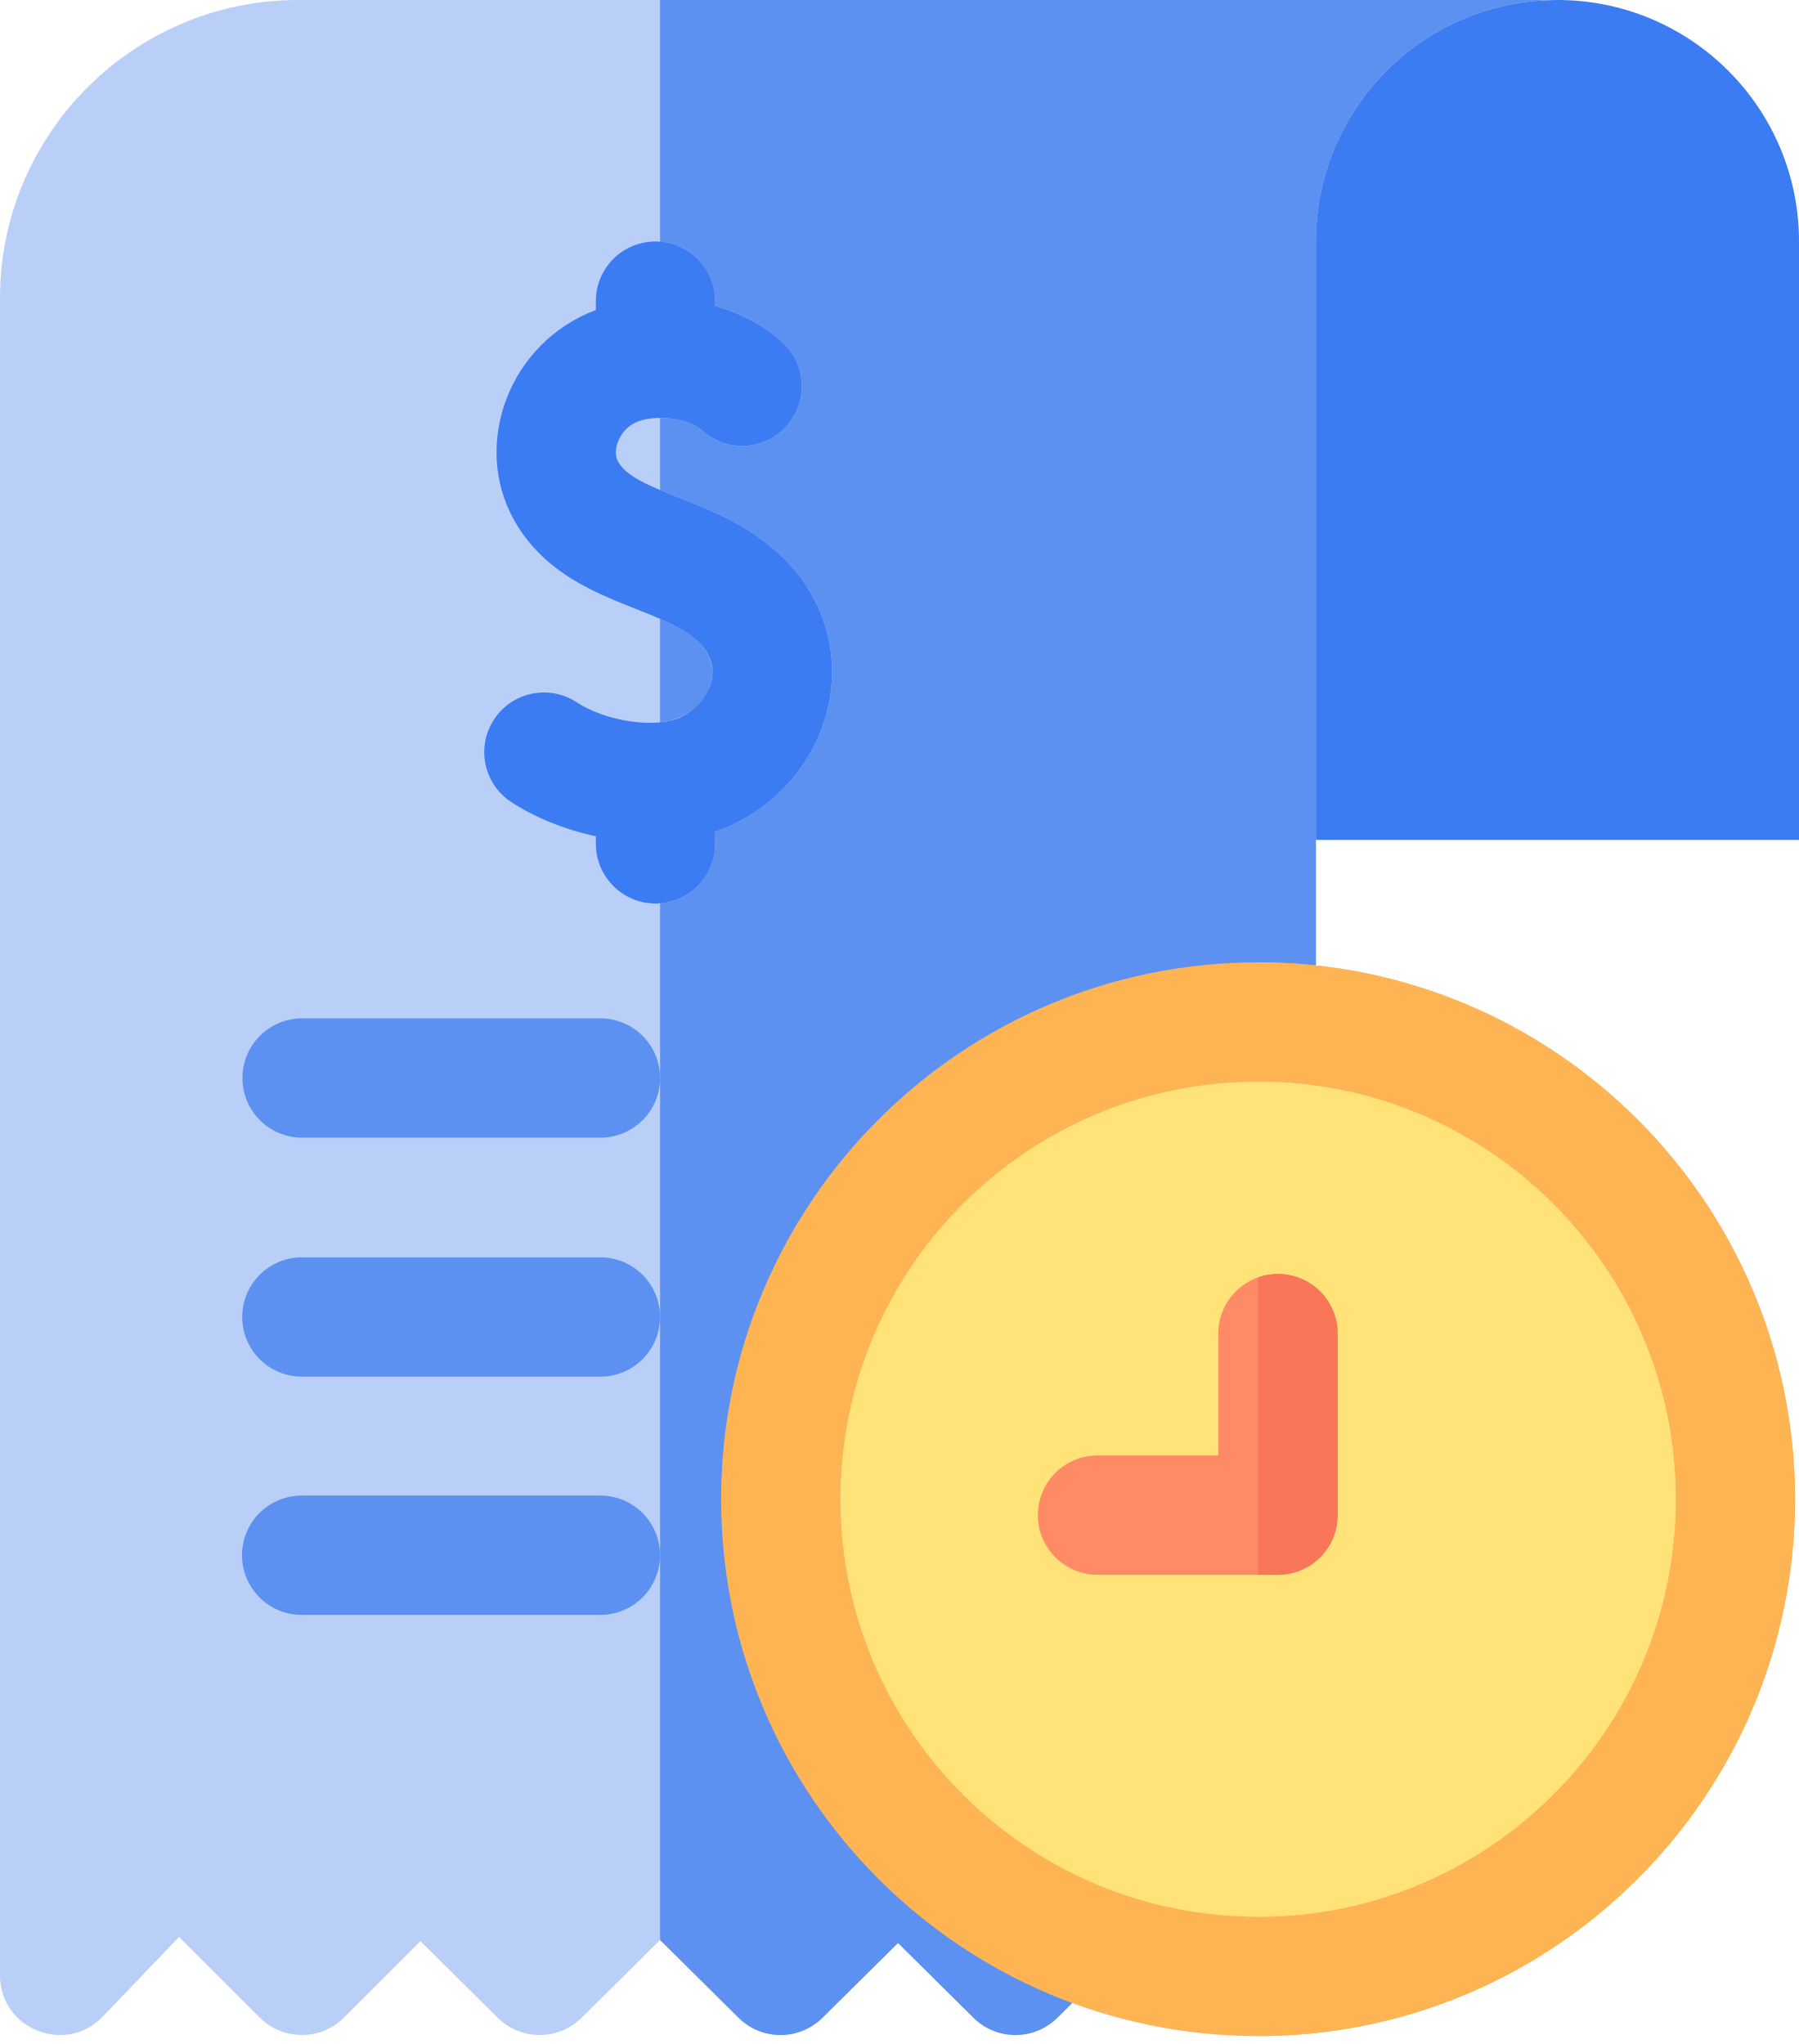
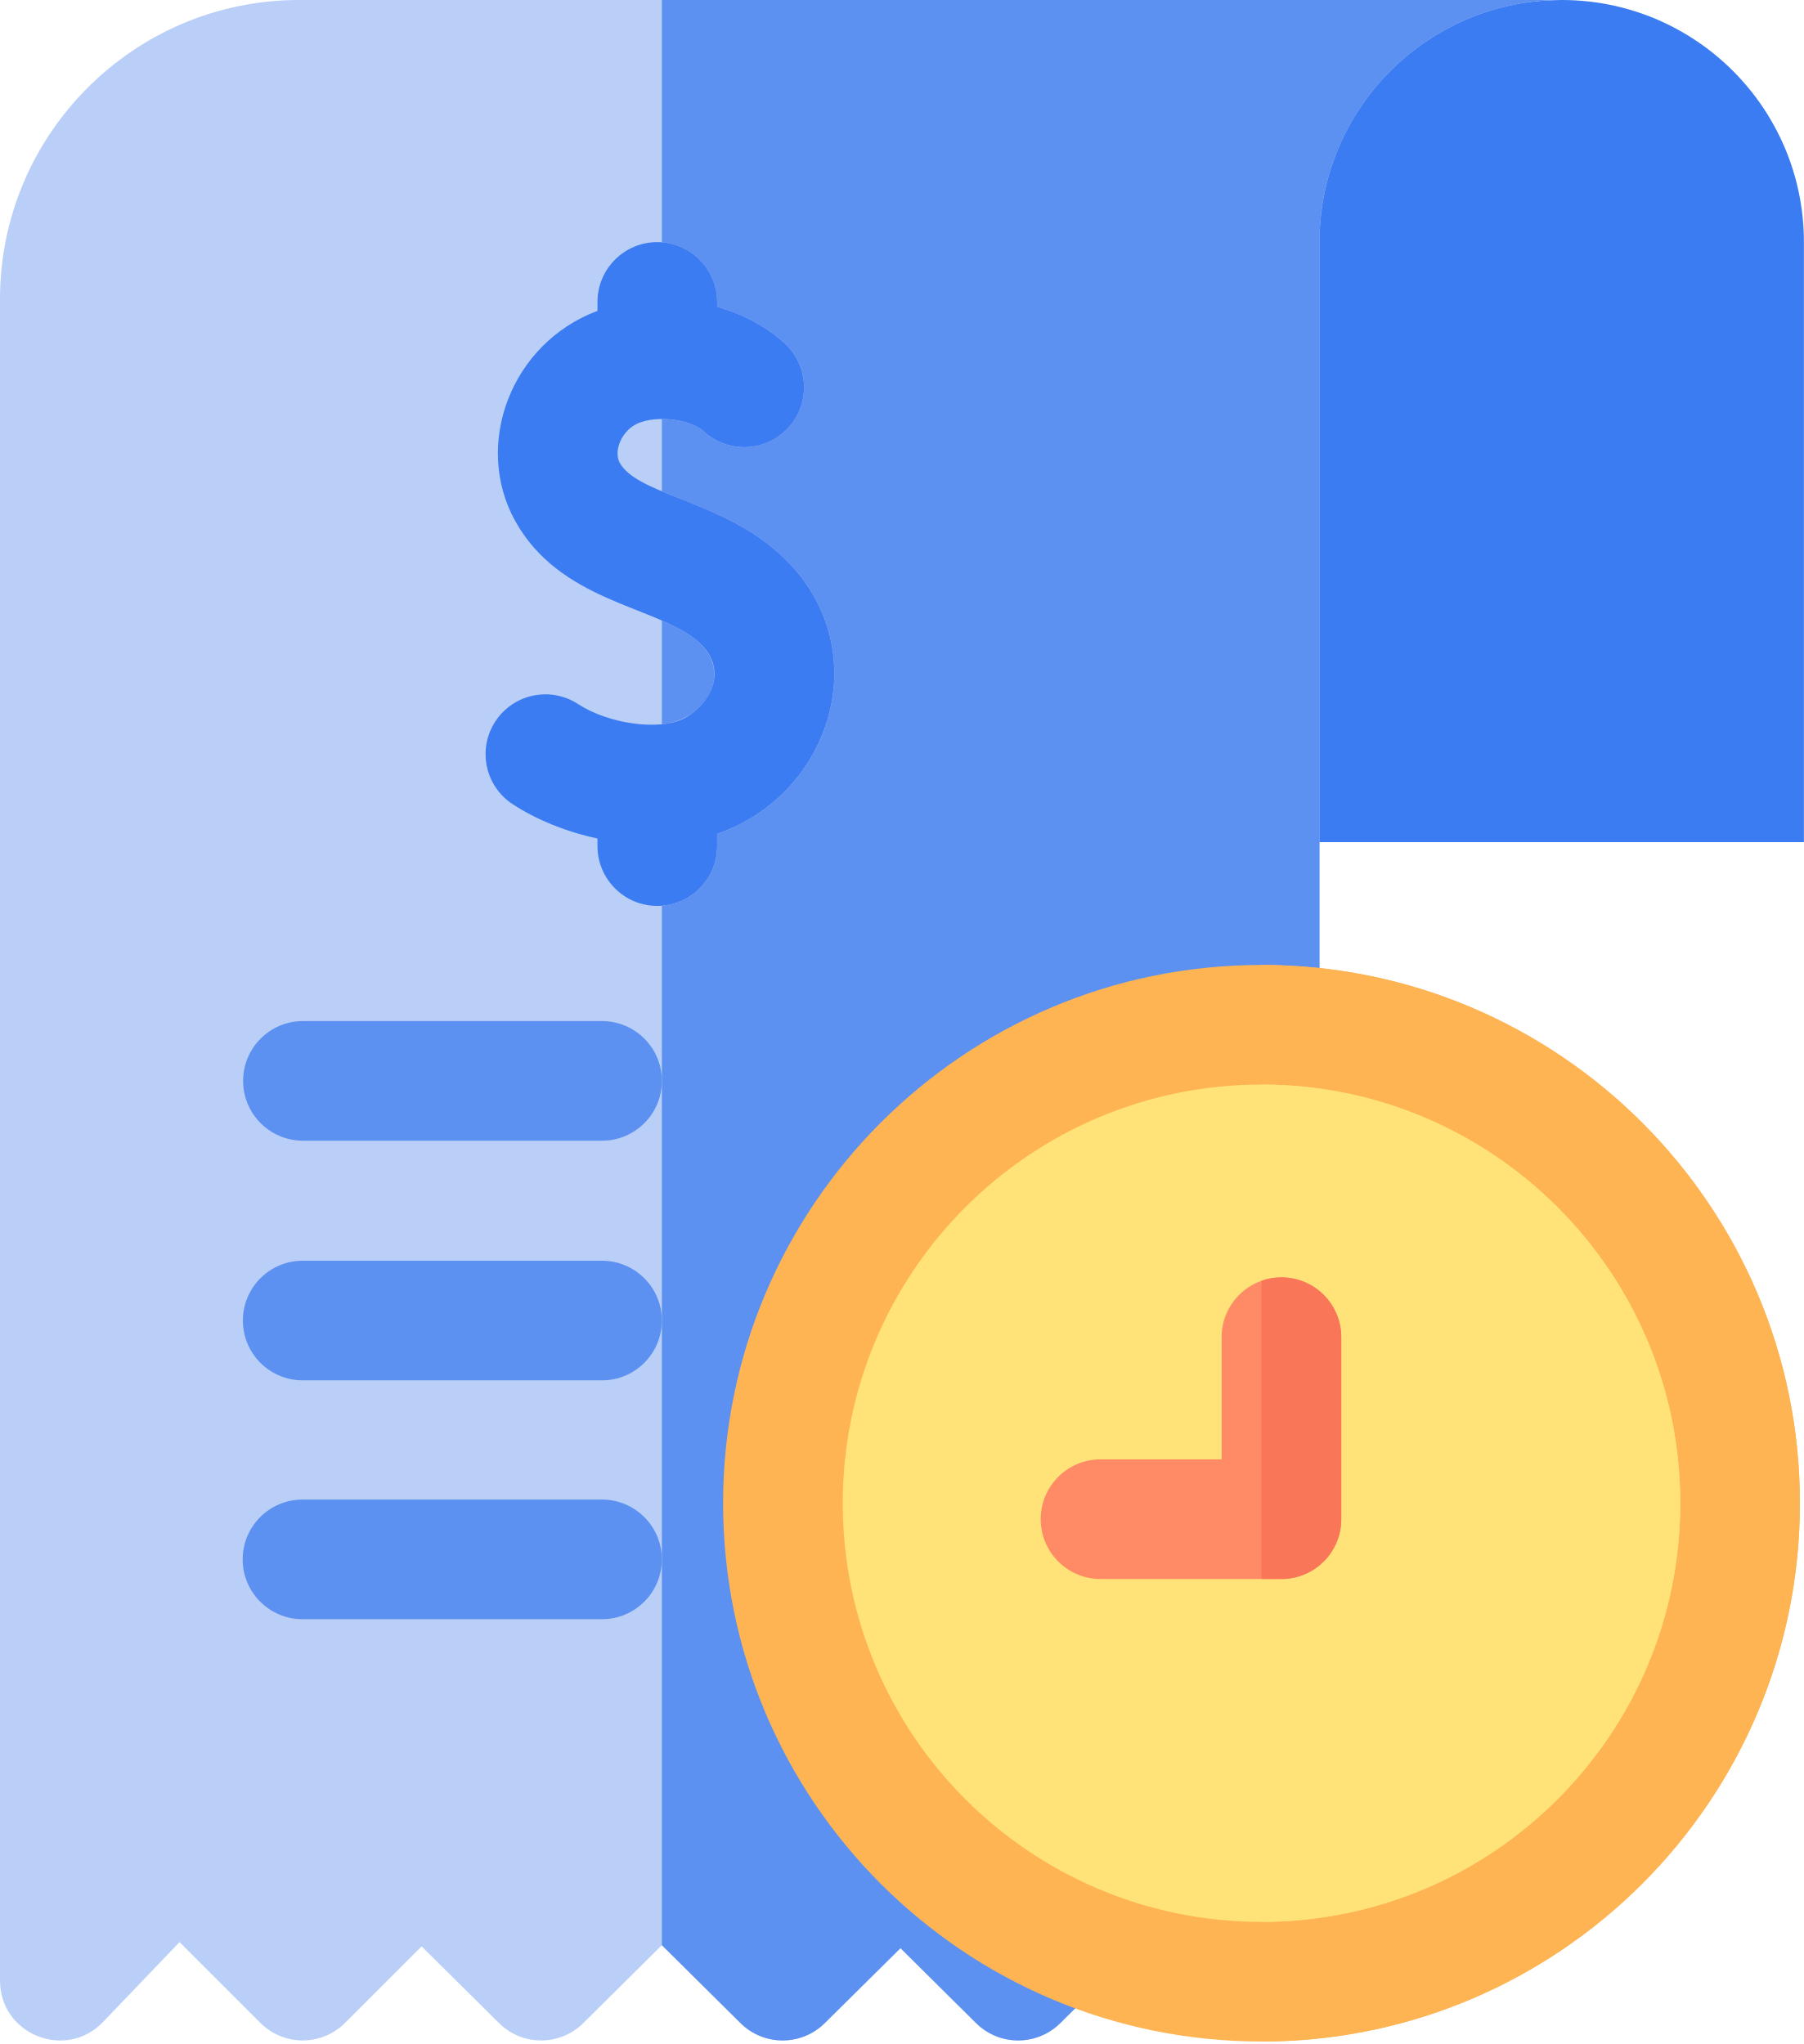
- <svg xmlns="http://www.w3.org/2000/svg" width="110" height="125" viewBox="0 0 110 125" fill="none">
-   <path d="M95.23 0C85.73 0 78.029 7.701 78.029 17.201V51.362H110V14.769C110 6.612 103.387 0 95.23 0V0Z" fill="#3B7CF2" />
-   <path d="M80.461 14.769C80.461 6.612 87.073 0 95.23 0H18.235C8.18 0 0 8.18 0 18.235V120.802C0 124.092 4.018 125.69 6.283 123.325L10.949 118.452L15.879 123.381C17.303 124.806 19.613 124.806 21.037 123.382L25.709 118.712L30.43 123.393C31.853 124.803 34.145 124.802 35.567 123.393L40.361 118.64L45.156 123.393C46.577 124.801 48.868 124.802 50.29 123.395L54.91 118.823L59.519 123.392C60.941 124.802 63.233 124.802 64.656 123.393L69.449 118.64L74.244 123.393C76.543 125.671 80.46 124.037 80.46 120.802C80.461 115.75 80.461 17.937 80.461 14.769V14.769Z" fill="#B7CDF7" fill-opacity="0.96" />
-   <path d="M95.23 0C87.074 0 80.461 6.612 80.461 14.769V120.802C80.461 124.037 76.543 125.671 74.245 123.392L69.449 118.64L64.656 123.392C63.233 124.803 60.942 124.803 59.52 123.392L54.911 118.822L50.291 123.395C48.868 124.803 46.577 124.803 45.157 123.392L40.361 118.64V0H95.23Z" fill="#5C91F1" />
-   <path d="M43.729 50.862V51.606C43.729 53.525 42.246 55.101 40.361 55.242V44.174C43.072 43.924 44.853 40.898 42.37 38.96C41.818 38.529 41.129 38.177 40.361 37.844V29.969C42.233 30.755 44.738 31.559 46.854 33.206C53.778 38.602 51.127 48.299 43.729 50.862Z" fill="#D0D0F4" />
-   <path d="M42.907 26.304C42.408 25.844 41.36 25.555 40.361 25.557V14.779C42.246 14.92 43.729 16.496 43.729 18.415V18.716C45.283 19.151 46.72 19.896 47.854 20.941C49.335 22.308 49.43 24.616 48.063 26.097C46.696 27.578 44.388 27.671 42.907 26.304V26.304Z" fill="#D0D0F4" />
-   <path d="M18.472 69.573H36.712C38.726 69.573 40.36 67.94 40.36 65.925C40.36 63.911 38.726 62.277 36.712 62.277H18.472C16.457 62.277 14.824 63.911 14.824 65.925C14.824 67.94 16.457 69.573 18.472 69.573Z" fill="#5C91F1" />
-   <path d="M36.71 76.893H18.459C16.444 76.893 14.81 78.526 14.81 80.541C14.81 82.556 16.444 84.189 18.459 84.189H36.71C38.725 84.189 40.358 82.556 40.358 80.541C40.358 78.526 38.725 76.893 36.71 76.893Z" fill="#5C91F1" />
-   <path d="M36.71 91.461H18.446C16.431 91.461 14.798 93.094 14.798 95.109C14.798 97.123 16.431 98.757 18.446 98.757H36.71C38.725 98.757 40.358 97.123 40.358 95.109C40.358 93.094 38.725 91.461 36.71 91.461Z" fill="#5C91F1" />
-   <path d="M76.925 124.516C95.058 124.516 109.757 109.817 109.757 91.684C109.757 73.552 95.058 58.853 76.925 58.853C58.793 58.853 44.094 73.552 44.094 91.684C44.094 109.817 58.793 124.516 76.925 124.516Z" fill="#FFB454" />
-   <path d="M109.756 91.684C109.756 109.788 95.028 124.516 76.925 124.516V58.853C95.028 58.853 109.756 73.581 109.756 91.684Z" fill="#FFB454" />
-   <path d="M76.926 117.22C91.028 117.22 102.461 105.787 102.461 91.684C102.461 77.582 91.028 66.149 76.926 66.149C62.823 66.149 51.39 77.582 51.39 91.684C51.39 105.787 62.823 117.22 76.926 117.22Z" fill="#FFE278" />
-   <path d="M102.46 91.684C102.46 105.765 91.005 117.22 76.925 117.22V66.149C91.005 66.149 102.46 77.603 102.46 91.684Z" fill="#FFE278" />
-   <path d="M78.141 77.91C76.126 77.91 74.493 79.544 74.493 81.558V89.009H67.109C65.095 89.009 63.461 90.642 63.461 92.657C63.461 94.672 65.095 96.305 67.109 96.305H78.141C80.156 96.305 81.789 94.672 81.789 92.657V81.558C81.789 79.544 80.156 77.91 78.141 77.91Z" fill="#FF8A66" />
-   <path d="M81.788 81.558V92.657C81.788 94.671 80.157 96.305 78.141 96.305H76.925V78.119C77.306 77.983 77.715 77.91 78.141 77.91C80.157 77.91 81.788 79.544 81.788 81.558Z" fill="#F97658" />
-   <path d="M46.853 33.206C43.363 30.486 38.809 30.064 37.792 28.228C37.433 27.579 37.816 26.512 38.594 25.988C39.703 25.243 42.074 25.537 42.907 26.305C44.389 27.671 46.696 27.578 48.062 26.097C49.428 24.616 49.335 22.308 47.854 20.942C46.721 19.897 45.283 19.151 43.729 18.716V18.415C43.729 16.4 42.096 14.767 40.081 14.767C38.067 14.767 36.433 16.4 36.433 18.415V18.96C31.131 20.947 28.854 27.147 31.41 31.763C34.109 36.635 39.762 36.929 42.368 38.961C44.632 40.725 43.29 43.072 41.609 43.863C40.103 44.572 37.074 44.134 35.255 42.944C33.569 41.841 31.308 42.314 30.206 44C29.103 45.686 29.576 47.947 31.261 49.049C32.679 49.977 34.491 50.725 36.434 51.141V51.605C36.434 53.62 38.067 55.253 40.081 55.253C42.096 55.253 43.73 53.62 43.73 51.605V50.861C51.126 48.298 53.777 38.601 46.853 33.206V33.206Z" fill="#3B7CF2" />
+ <svg xmlns="http://www.w3.org/2000/svg" width="90" height="102" viewBox="0 0 90 102" fill="none">
+   <path d="M77.916 0C70.143 0 63.842 6.301 63.842 14.074V42.023H90V12.084C90 5.41 84.59 0 77.916 0V0Z" fill="#3B7CF2" />
+   <path d="M65.832 12.084C65.832 5.41 71.242 0 77.916 0H14.919C6.693 0 0 6.693 0 14.919V98.838C0 101.53 3.288 102.837 5.14 100.902L8.958 96.915L12.992 100.948C14.157 102.114 16.047 102.114 17.212 100.949L21.035 97.128L24.898 100.958C26.061 102.111 27.937 102.111 29.1 100.958L33.022 97.069L36.946 100.958C38.109 102.11 39.983 102.111 41.146 100.96L44.926 97.219L48.697 100.957C49.861 102.111 51.736 102.111 52.9 100.958L56.822 97.069L60.745 100.958C62.626 102.821 65.831 101.484 65.831 98.838C65.832 94.704 65.832 14.676 65.832 12.084V12.084Z" fill="#B7CDF7" fill-opacity="0.96" />
+   <path d="M77.916 0C71.242 0 65.832 5.41 65.832 12.084V98.838C65.832 101.484 62.626 102.822 60.746 100.957L56.822 97.069L52.9 100.957C51.736 102.111 49.862 102.111 48.698 100.957L44.927 97.218L41.147 100.959C39.983 102.111 38.108 102.111 36.946 100.957L33.023 97.069V0H77.916Z" fill="#5C91F1" />
+   <path d="M35.778 41.614V42.223C35.778 43.793 34.565 45.082 33.023 45.198V36.142C35.241 35.938 36.698 33.462 34.666 31.876C34.214 31.524 33.651 31.236 33.023 30.963V24.52C34.555 25.163 36.604 25.821 38.335 27.169C44 31.584 41.831 39.517 35.778 41.614Z" fill="#D0D0F4" />
+   <path d="M35.106 21.521C34.698 21.145 33.84 20.909 33.023 20.91V12.092C34.565 12.207 35.778 13.497 35.778 15.066V15.313C37.05 15.669 38.226 16.278 39.153 17.134C40.365 18.252 40.442 20.14 39.324 21.352C38.206 22.564 36.318 22.64 35.106 21.521V21.521Z" fill="#D0D0F4" />
+   <path d="M15.114 56.923H30.037C31.685 56.923 33.022 55.587 33.022 53.939C33.022 52.291 31.685 50.954 30.037 50.954H15.114C13.466 50.954 12.129 52.291 12.129 53.939C12.129 55.587 13.466 56.923 15.114 56.923Z" fill="#5C91F1" />
+   <path d="M30.036 62.913H15.103C13.454 62.913 12.118 64.249 12.118 65.897C12.118 67.546 13.454 68.882 15.103 68.882H30.036C31.684 68.882 33.02 67.546 33.02 65.897C33.02 64.249 31.684 62.913 30.036 62.913Z" fill="#5C91F1" />
+   <path d="M30.035 74.832H15.092C13.444 74.832 12.108 76.168 12.108 77.816C12.108 79.465 13.444 80.801 15.092 80.801H30.035C31.684 80.801 33.02 79.465 33.02 77.816C33.02 76.168 31.684 74.832 30.035 74.832Z" fill="#5C91F1" />
+   <path d="M62.939 101.876C77.775 101.876 89.801 89.85 89.801 75.014C89.801 60.179 77.775 48.153 62.939 48.153C48.104 48.153 36.077 60.179 36.077 75.014C36.077 89.85 48.104 101.876 62.939 101.876Z" fill="#FFB454" />
+   <path d="M89.8 75.014C89.8 89.826 77.75 101.876 62.938 101.876V48.153C77.75 48.153 89.8 60.203 89.8 75.014Z" fill="#FFB454" />
+   <path d="M62.939 95.907C74.478 95.907 83.832 86.553 83.832 75.014C83.832 63.476 74.478 54.122 62.939 54.122C51.4 54.122 42.046 63.476 42.046 75.014C42.046 86.553 51.4 95.907 62.939 95.907Z" fill="#FFE278" />
+   <path d="M83.831 75.014C83.831 86.535 74.459 95.907 62.938 95.907V54.122C74.459 54.122 83.831 63.494 83.831 75.014Z" fill="#FFE278" />
+   <path d="M63.934 63.745C62.285 63.745 60.949 65.081 60.949 66.729V72.826H54.908C53.259 72.826 51.923 74.162 51.923 75.81C51.923 77.459 53.259 78.795 54.908 78.795H63.934C65.582 78.795 66.918 77.459 66.918 75.81V66.729C66.918 65.081 65.582 63.745 63.934 63.745Z" fill="#FF8A66" />
+   <path d="M66.918 66.729V75.81C66.918 77.458 65.583 78.795 63.933 78.795H62.938V63.916C63.251 63.804 63.585 63.744 63.933 63.744C65.583 63.744 66.918 65.082 66.918 66.729Z" fill="#F97658" />
+   <path d="M38.334 27.168C35.479 24.943 31.753 24.598 30.921 23.095C30.627 22.565 30.94 21.692 31.577 21.263C32.484 20.653 34.425 20.894 35.106 21.522C36.318 22.64 38.206 22.564 39.324 21.352C40.441 20.14 40.365 18.252 39.153 17.134C38.226 16.279 37.05 15.669 35.779 15.313V15.067C35.779 13.418 34.442 12.082 32.794 12.082C31.146 12.082 29.809 13.418 29.809 15.067V15.513C25.471 17.138 23.608 22.211 25.699 25.988C27.907 29.974 32.532 30.215 34.665 31.877C36.517 33.32 35.419 35.241 34.044 35.888C32.811 36.468 30.333 36.109 28.845 35.136C27.466 34.234 25.616 34.62 24.714 36C23.811 37.379 24.198 39.229 25.578 40.131C26.737 40.89 28.22 41.502 29.809 41.843V42.222C29.809 43.87 31.146 45.207 32.794 45.207C34.442 45.207 35.779 43.87 35.779 42.222V41.613C41.83 39.517 43.999 31.583 38.334 27.168V27.168Z" fill="#3B7CF2" />
</svg>
